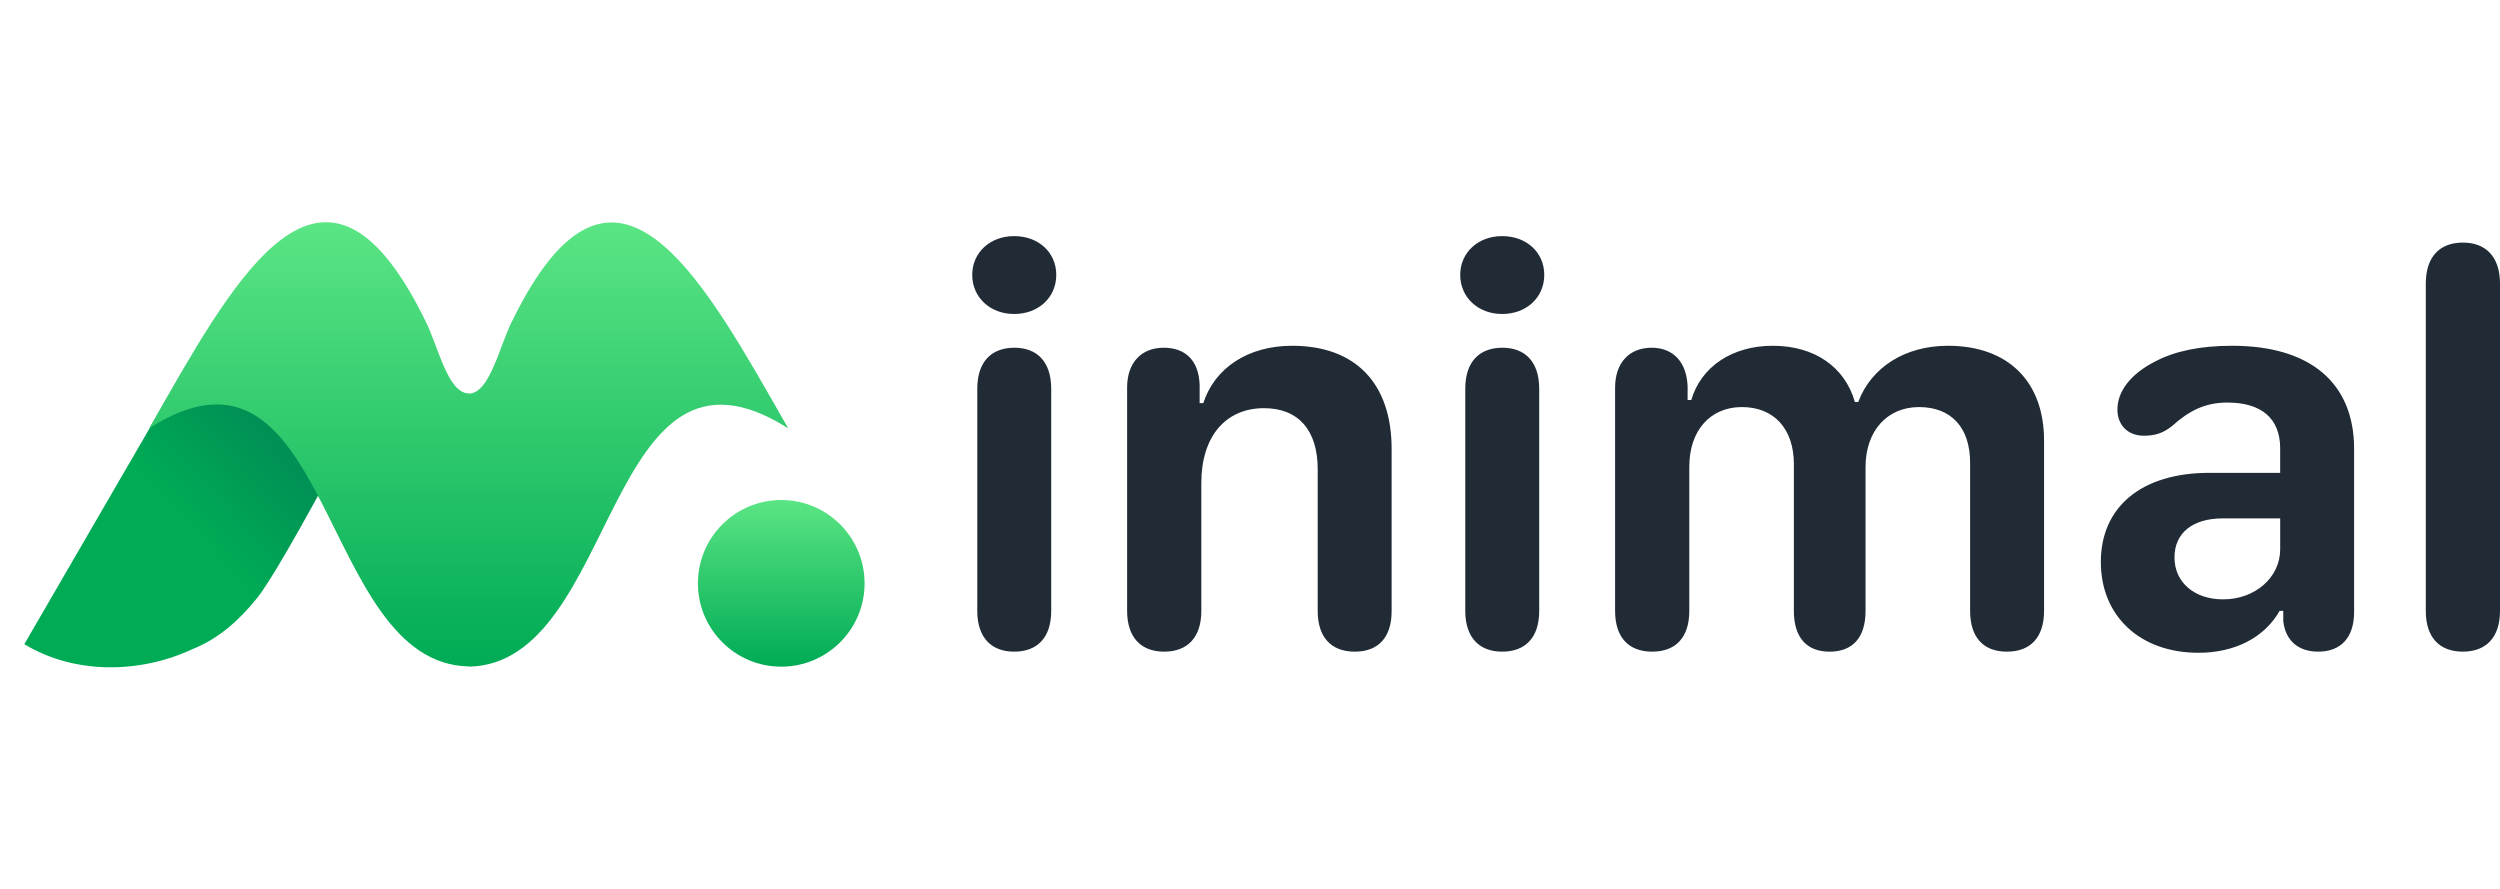
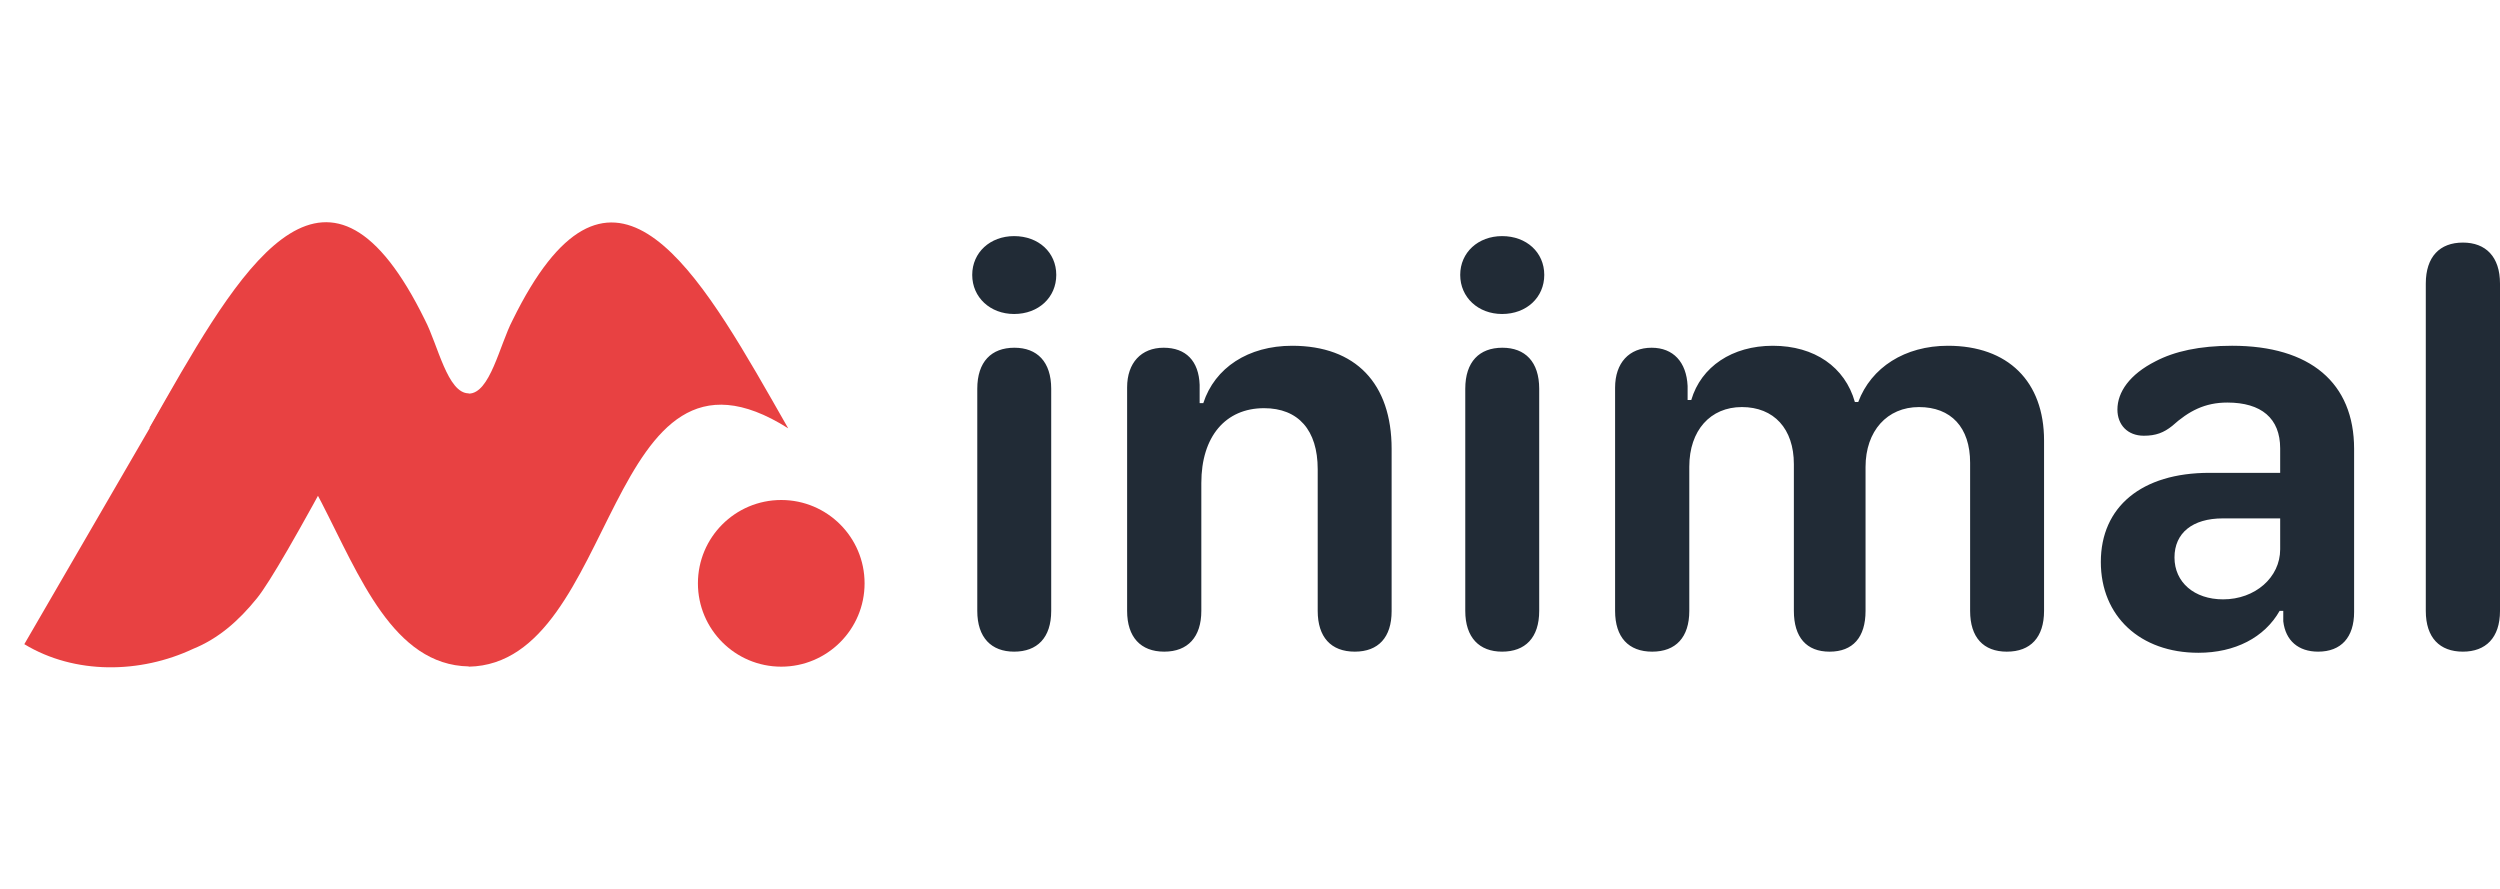
<svg xmlns="http://www.w3.org/2000/svg" height="128" viewBox="0 0 360 128" width="360">
  <linearGradient id="a" x1="100%" x2="50%" y1="5.663%" y2="50%">
-     <stop offset="0" stop-color="#007b55" />
-     <stop offset="1" stop-color="#00ab55" />
+     <stop offset="0" stop-color="#e84142" />
+     <stop offset="1" stop-color="#e84142" />
  </linearGradient>
  <linearGradient id="b" x1="50%" x2="50%" y1="0%" y2="100%">
-     <stop offset="0" stop-color="#5be584" />
-     <stop offset="1" stop-color="#00ab55" />
+     <stop offset="0" stop-color="#e84142" />
+     <stop offset="1" stop-color="#e84142" />
  </linearGradient>
  <g fill="none" fill-rule="evenodd">
    <g transform="translate(3.5 32)">
      <path d="m23.202 20.777c11.072 5.722 11.577 5.984 11.6 5.995.003.002.161.083 11.198 5.788-6.518 12.135-10.673 19.316-12.467 21.545-2.69 3.342-5.624 5.873-9.232 7.333-7.586 3.565-17.018 3.732-24.3-.676z" fill="url(#a)" />
      <g fill="url(#b)">
        <path d="m107.578 25.432c-11.568-20.239-23.525-39.307-37.261-11.336-1.879 3.596-3.249 10.584-6.317 10.584v-.036c-3.068 0-4.437-6.988-6.316-10.584-13.736-27.971-25.694-8.903-37.261 11.336-.871 1.526-1.707 2.983-2.422 4.249 26.509-16.782 24.278 33.917 46 34.319v.036c21.723-.403 19.491-51.101 46-34.32-.715-1.266-1.551-2.722-2.422-4.249" />
        <path d="m109 64c6.627 0 12-5.373 12-12s-5.373-12-12-12-12 5.373-12 12 5.373 12 12 12" />
      </g>
    </g>
    <path d="m146.031 45.215c3.522 0 6.072-2.389 6.072-5.628s-2.55-5.587-6.072-5.587c-3.441 0-6.031 2.348-6.031 5.587s2.591 5.628 6.031 5.628zm0 48.623c3.319 0 5.343-1.984 5.343-5.87v-31.984c0-3.887-2.024-5.911-5.303-5.911-3.319 0-5.343 2.024-5.343 5.911v31.984c0 3.846 2.024 5.87 5.303 5.87zm49.06 0c3.4 0 5.303-2.065 5.303-5.83v-23.36c0-9.433-5.181-14.858-14.329-14.858-6.315 0-11.132 3.158-12.791 8.259h-.526v-2.632c-.121-3.441-1.983-5.344-5.181-5.344-3.238 0-5.262 2.186-5.262 5.709v32.186c0 3.765 1.943 5.87 5.343 5.87s5.343-2.105 5.343-5.87v-18.421c0-6.68 3.481-10.769 9.027-10.769 4.938 0 7.731 3.158 7.731 8.785v20.405c0 3.765 1.902 5.87 5.343 5.87zm21.211-48.623c3.522 0 6.072-2.389 6.072-5.628s-2.55-5.587-6.072-5.587c-3.441 0-6.031 2.348-6.031 5.587s2.591 5.628 6.031 5.628zm0 48.623c3.319 0 5.343-1.984 5.343-5.87v-31.984c0-3.887-2.024-5.911-5.303-5.911-3.319 0-5.343 2.024-5.343 5.911v31.984c0 3.846 2.024 5.87 5.303 5.87zm72.699 0c3.4 0 5.343-2.065 5.343-5.87v-24.534c0-8.502-5.181-13.644-13.844-13.644-6.193 0-11.051 3.117-12.913 8.097h-.486c-1.417-5.02-5.788-8.097-11.82-8.097-5.829 0-10.322 2.996-11.739 7.814h-.526v-2.024c-.162-3.441-2.064-5.506-5.181-5.506-3.238 0-5.262 2.186-5.262 5.749v32.146c0 3.806 1.943 5.87 5.343 5.87s5.343-2.065 5.343-5.87v-20.769c0-5.223 3.036-8.583 7.569-8.583 4.615 0 7.489 3.117 7.489 8.219v21.134c0 3.806 1.822 5.87 5.141 5.87 3.36 0 5.181-2.065 5.181-5.87v-20.729c0-5.182 3.117-8.623 7.691-8.623 4.615 0 7.367 2.915 7.367 8.016v21.336c0 3.806 1.902 5.87 5.303 5.87zm27.566.162c5.262 0 9.512-2.186 11.698-6.032h.526v1.498c.324 2.794 2.186 4.372 5.019 4.372 3.319 0 5.181-2.065 5.181-5.709v-23.482c0-9.514-6.315-14.858-17.568-14.858-4.695 0-8.298.81-11.01 2.227-3.764 1.903-5.505 4.453-5.505 6.964 0 2.186 1.457 3.765 3.805 3.765 1.741 0 2.874-.445 4.088-1.417 2.388-2.146 4.695-3.36 7.934-3.36 4.898 0 7.61 2.267 7.61 6.599v3.522h-10.201c-9.755 0-15.625 4.899-15.625 12.834 0 7.814 5.667 13.077 14.046 13.077zm3.562-7.692c-4.169 0-7.003-2.47-7.003-6.032 0-3.522 2.591-5.628 6.962-5.628h8.258v4.453c0 4.049-3.603 7.206-8.217 7.206zm34.528 7.53c3.279 0 5.343-1.984 5.343-5.87v-47.126c0-3.887-2.064-5.911-5.343-5.911-3.319 0-5.343 2.024-5.343 5.911v47.126c0 3.887 2.024 5.87 5.343 5.87z" fill="#212b36" fill-rule="nonzero" />
  </g>
</svg>
